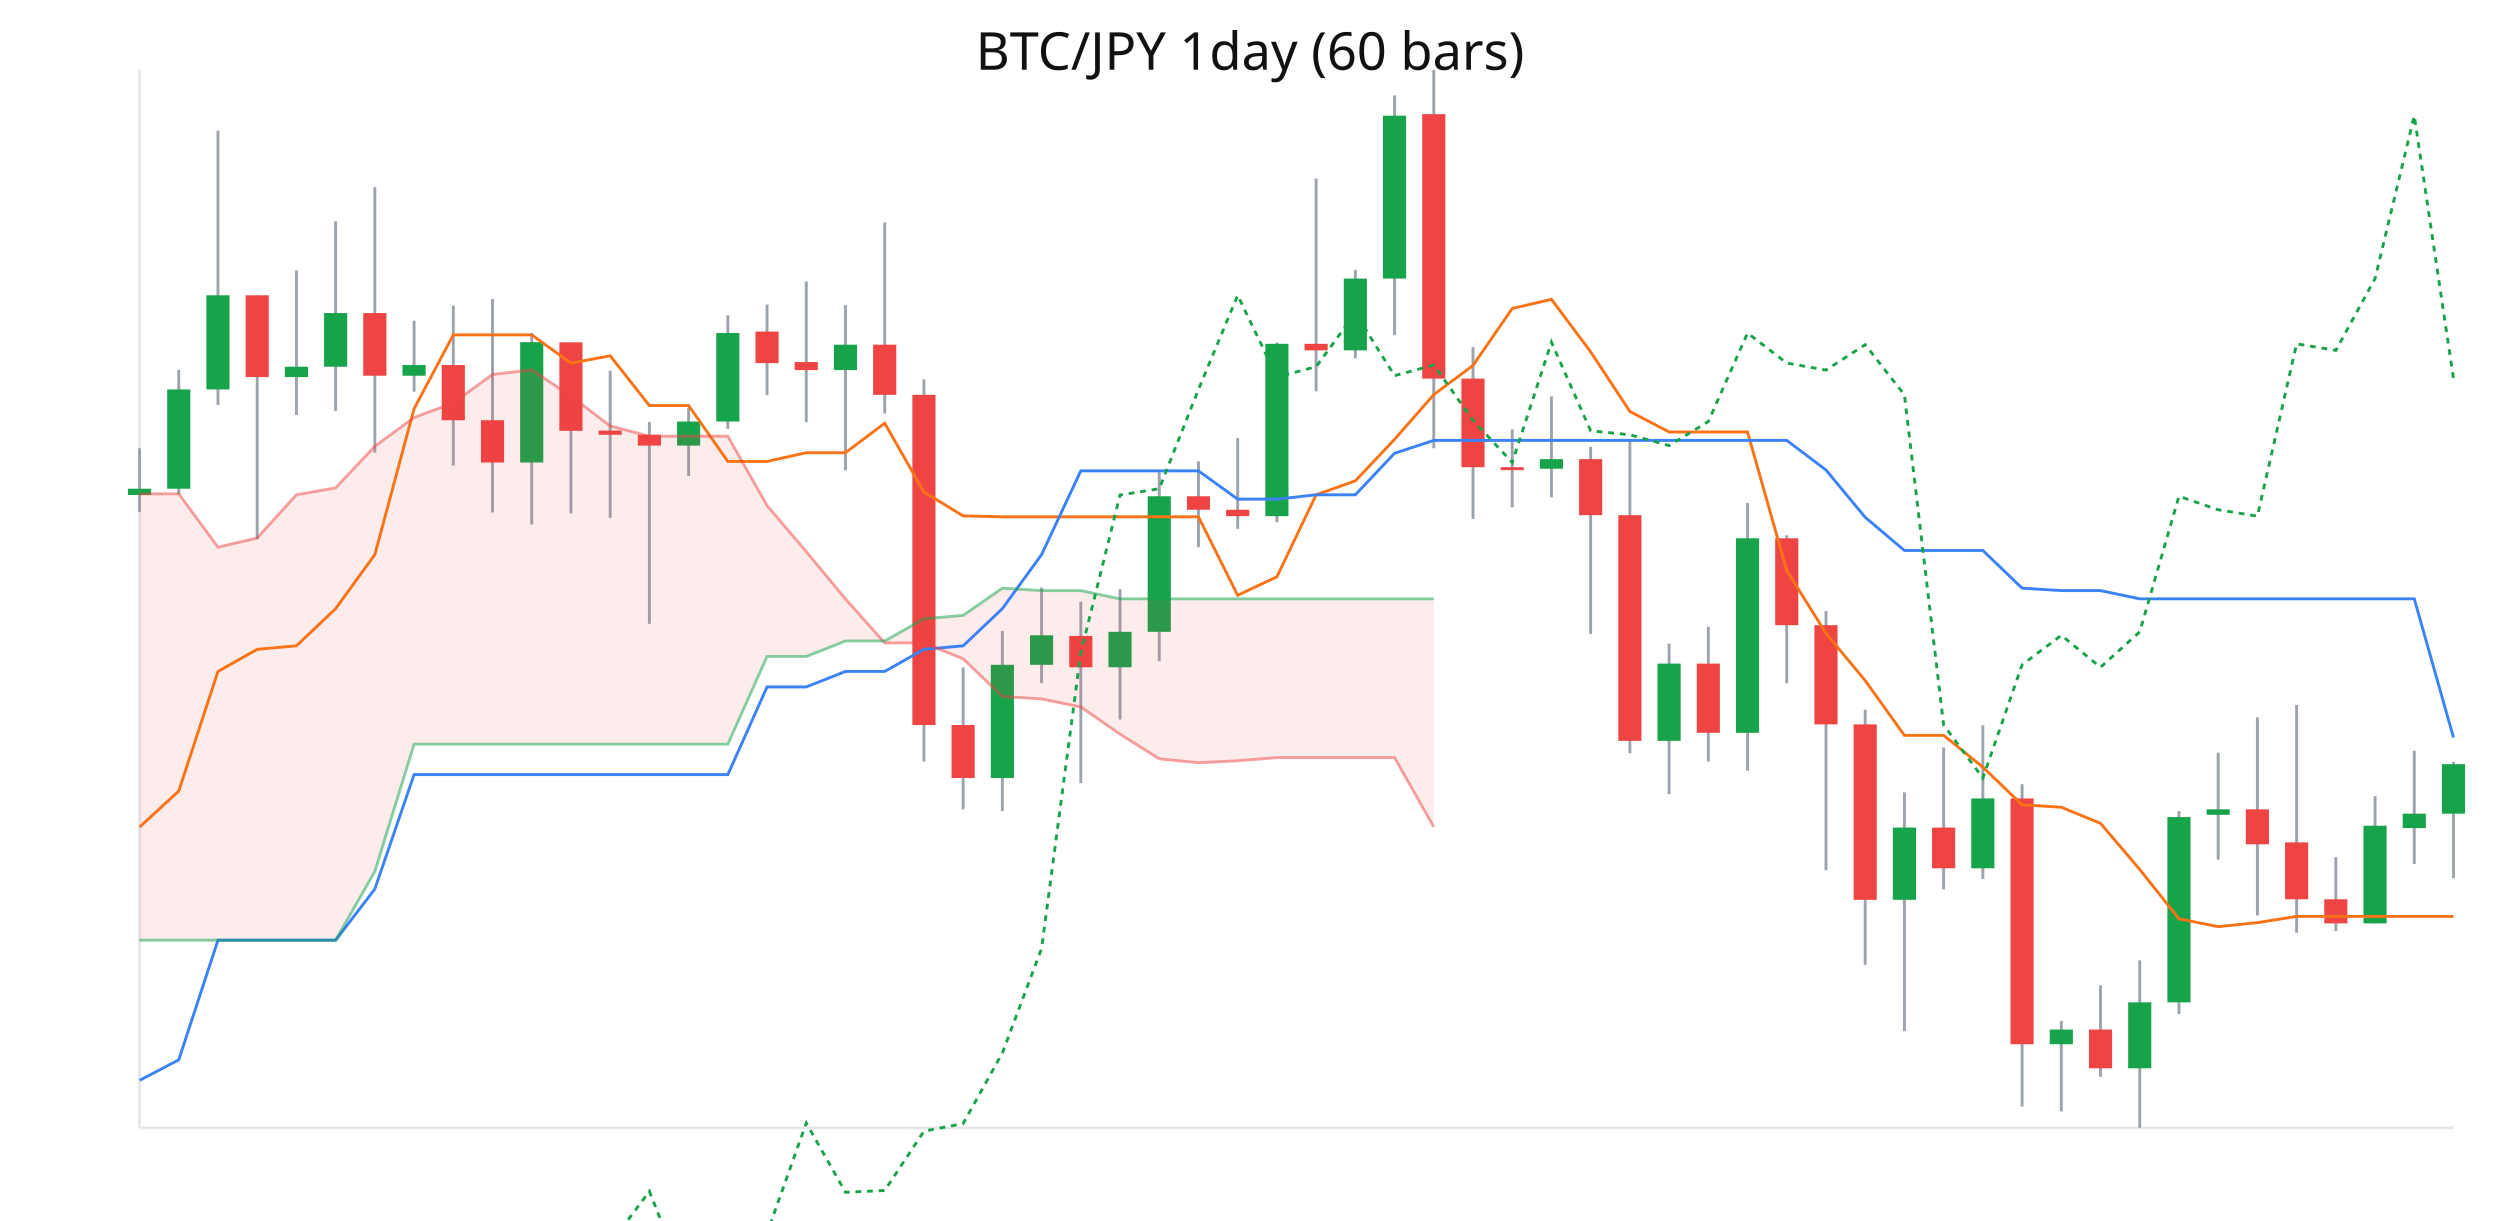
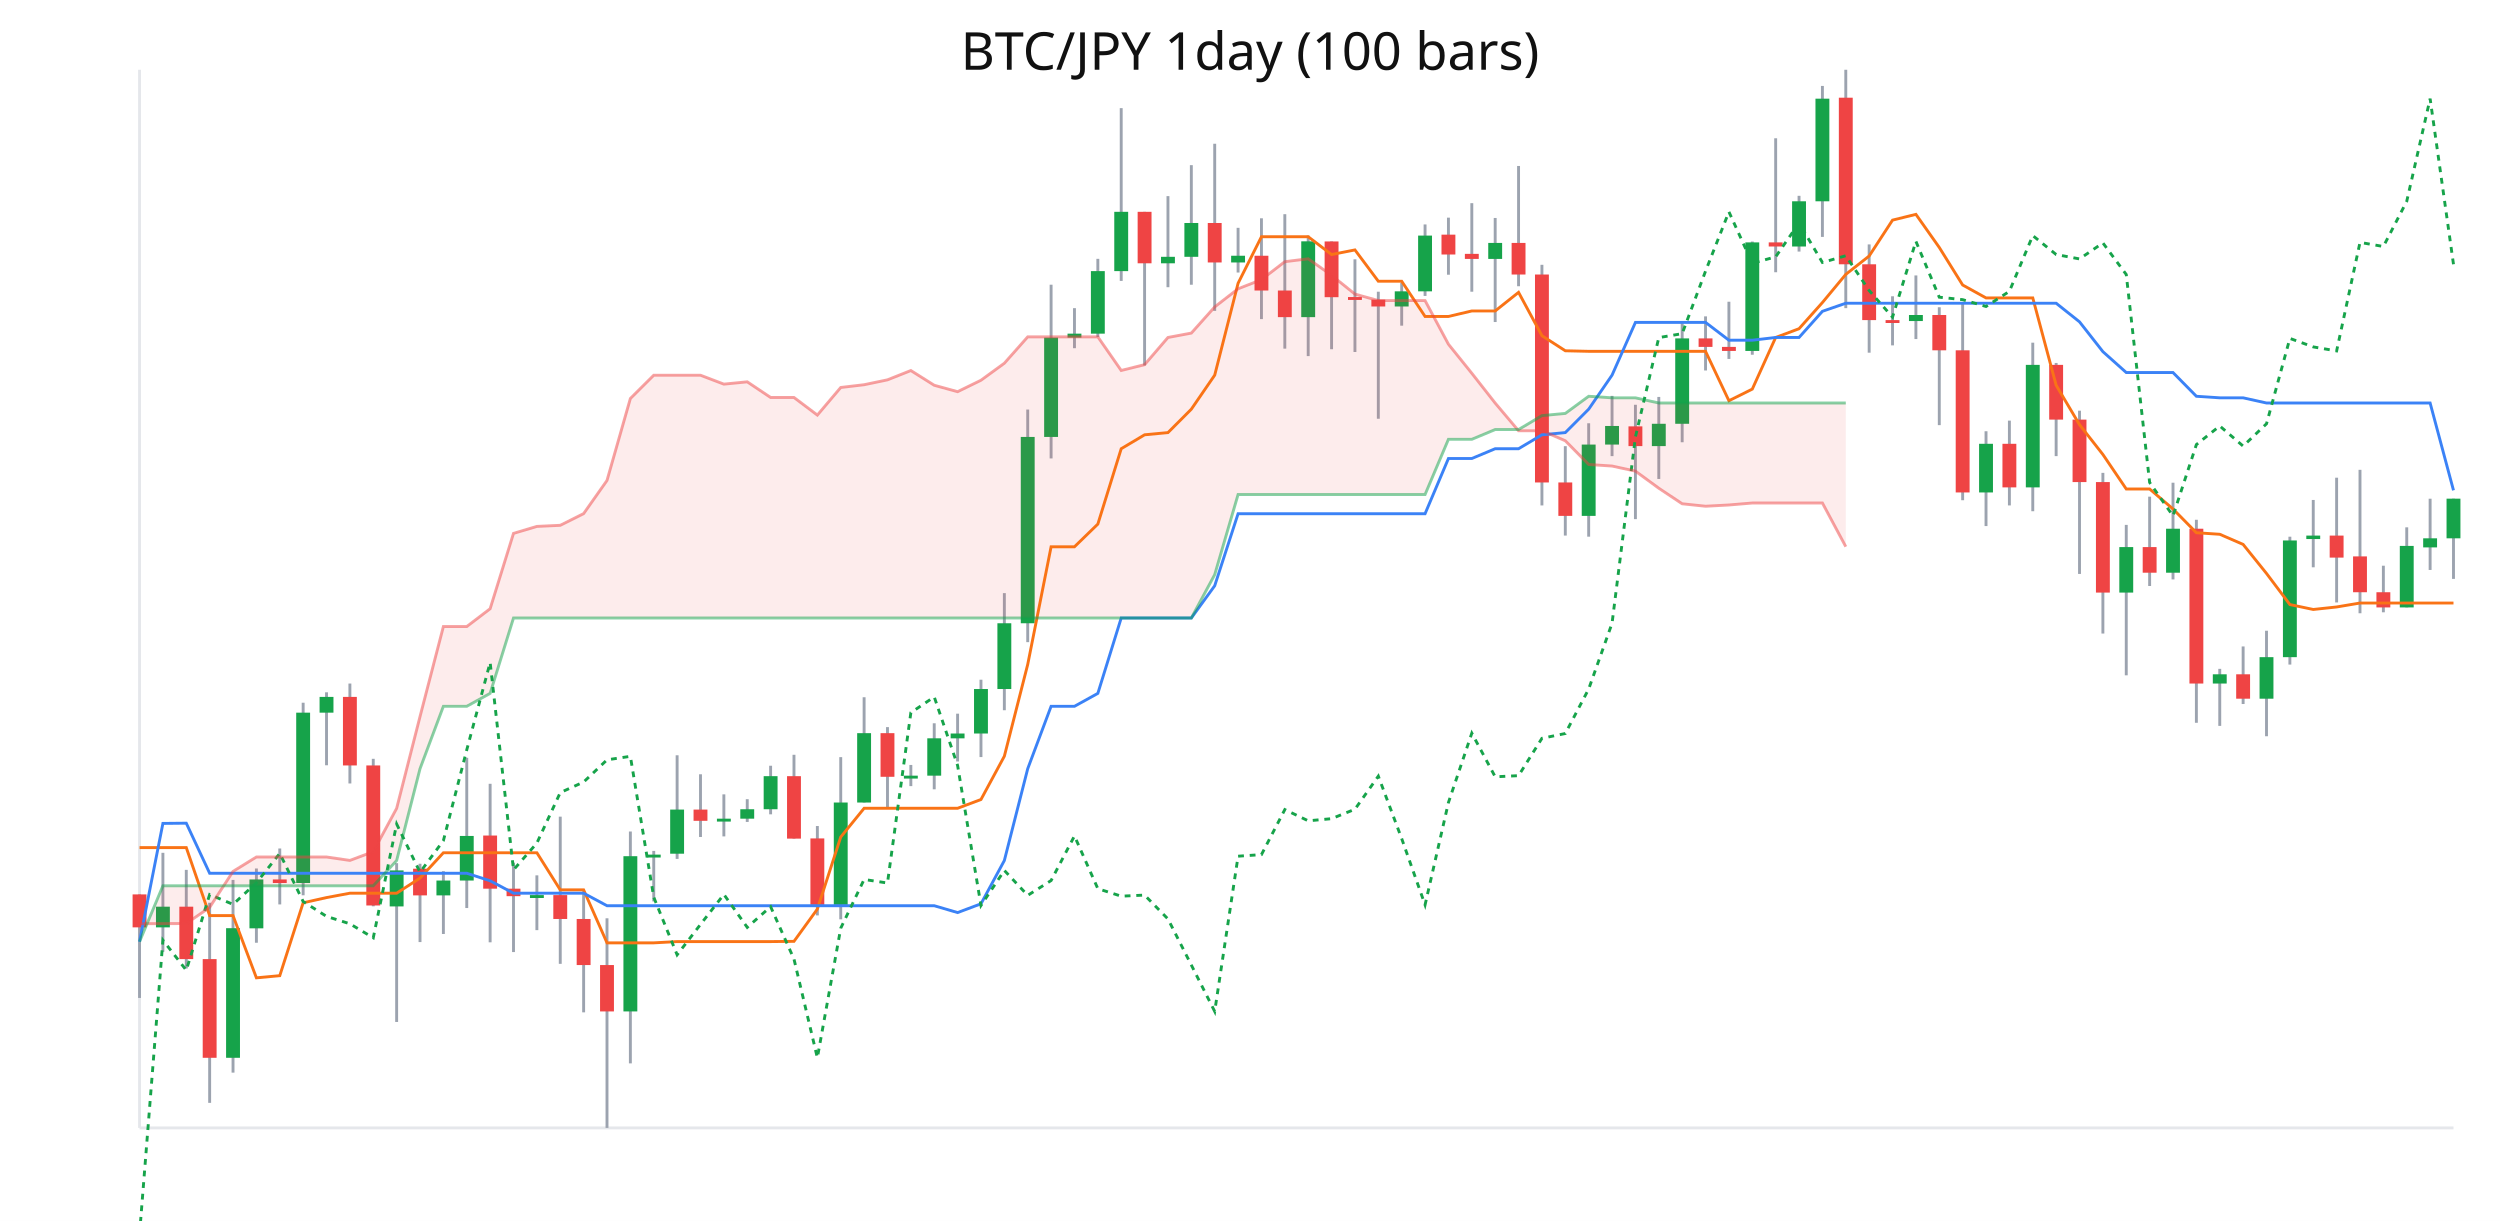
<svg xmlns="http://www.w3.org/2000/svg" width="860" height="420" viewBox="0 0 860 420">
  <rect x="0" y="0" width="860" height="420" fill="#ffffff" />
  <g class="grid">
    <line x1="48" y1="388" x2="844" y2="388" stroke="#e5e7eb" />
    <line x1="48" y1="24" x2="48" y2="388" stroke="#e5e7eb" />
  </g>
-   <line x1="48" y1="154.196" x2="48" y2="176.074" stroke="#9ca3af" stroke-width="1" />
-   <line x1="61.492" y1="127.259" x2="61.492" y2="169.962" stroke="#9ca3af" stroke-width="1" />
-   <line x1="74.983" y1="44.951" x2="74.983" y2="139.322" stroke="#9ca3af" stroke-width="1" />
-   <line x1="88.475" y1="101.581" x2="88.475" y2="185.432" stroke="#9ca3af" stroke-width="1" />
-   <line x1="101.966" y1="93.012" x2="101.966" y2="142.759" stroke="#9ca3af" stroke-width="1" />
-   <line x1="115.458" y1="76.097" x2="115.458" y2="141.408" stroke="#9ca3af" stroke-width="1" />
-   <line x1="128.949" y1="64.406" x2="128.949" y2="155.692" stroke="#9ca3af" stroke-width="1" />
-   <line x1="142.441" y1="110.325" x2="142.441" y2="134.741" stroke="#9ca3af" stroke-width="1" />
-   <line x1="155.932" y1="105.116" x2="155.932" y2="160.182" stroke="#9ca3af" stroke-width="1" />
-   <line x1="169.424" y1="102.873" x2="169.424" y2="176.311" stroke="#9ca3af" stroke-width="1" />
-   <line x1="182.915" y1="114.539" x2="182.915" y2="180.384" stroke="#9ca3af" stroke-width="1" />
-   <line x1="196.407" y1="117.766" x2="196.407" y2="176.629" stroke="#9ca3af" stroke-width="1" />
-   <line x1="209.898" y1="127.516" x2="209.898" y2="178.14" stroke="#9ca3af" stroke-width="1" />
-   <line x1="223.39" y1="145.217" x2="223.39" y2="214.596" stroke="#9ca3af" stroke-width="1" />
-   <line x1="236.881" y1="140.284" x2="236.881" y2="163.764" stroke="#9ca3af" stroke-width="1" />
-   <line x1="250.373" y1="108.476" x2="250.373" y2="147.519" stroke="#9ca3af" stroke-width="1" />
-   <line x1="263.864" y1="104.766" x2="263.864" y2="135.938" stroke="#9ca3af" stroke-width="1" />
-   <line x1="277.356" y1="96.857" x2="277.356" y2="145.217" stroke="#9ca3af" stroke-width="1" />
-   <line x1="290.847" y1="104.942" x2="290.847" y2="161.775" stroke="#9ca3af" stroke-width="1" />
-   <line x1="304.339" y1="76.546" x2="304.339" y2="142.224" stroke="#9ca3af" stroke-width="1" />
-   <line x1="317.831" y1="130.518" x2="317.831" y2="261.944" stroke="#9ca3af" stroke-width="1" />
-   <line x1="331.322" y1="229.576" x2="331.322" y2="278.405" stroke="#9ca3af" stroke-width="1" />
-   <line x1="344.814" y1="217.064" x2="344.814" y2="279.004" stroke="#9ca3af" stroke-width="1" />
-   <line x1="358.305" y1="202.107" x2="358.305" y2="235.007" stroke="#9ca3af" stroke-width="1" />
-   <line x1="371.797" y1="206.966" x2="371.797" y2="269.426" stroke="#9ca3af" stroke-width="1" />
-   <line x1="385.288" y1="202.682" x2="385.288" y2="247.488" stroke="#9ca3af" stroke-width="1" />
-   <line x1="398.78" y1="162.4" x2="398.78" y2="227.437" stroke="#9ca3af" stroke-width="1" />
-   <line x1="412.271" y1="158.685" x2="412.271" y2="188.237" stroke="#9ca3af" stroke-width="1" />
-   <line x1="425.763" y1="150.687" x2="425.763" y2="181.928" stroke="#9ca3af" stroke-width="1" />
-   <line x1="439.254" y1="117.813" x2="439.254" y2="179.636" stroke="#9ca3af" stroke-width="1" />
-   <line x1="452.746" y1="61.413" x2="452.746" y2="134.586" stroke="#9ca3af" stroke-width="1" />
-   <line x1="466.237" y1="92.839" x2="466.237" y2="123.295" stroke="#9ca3af" stroke-width="1" />
-   <line x1="479.729" y1="32.829" x2="479.729" y2="115.286" stroke="#9ca3af" stroke-width="1" />
-   <line x1="493.22" y1="24" x2="493.22" y2="154.196" stroke="#9ca3af" stroke-width="1" />
-   <line x1="506.712" y1="119.387" x2="506.712" y2="178.519" stroke="#9ca3af" stroke-width="1" />
-   <line x1="520.203" y1="147.714" x2="520.203" y2="174.527" stroke="#9ca3af" stroke-width="1" />
-   <line x1="533.695" y1="136.327" x2="533.695" y2="171.073" stroke="#9ca3af" stroke-width="1" />
-   <line x1="547.186" y1="153.699" x2="547.186" y2="218.093" stroke="#9ca3af" stroke-width="1" />
-   <line x1="560.678" y1="151.203" x2="560.678" y2="259.1" stroke="#9ca3af" stroke-width="1" />
-   <line x1="574.169" y1="221.421" x2="574.169" y2="273.21" stroke="#9ca3af" stroke-width="1" />
-   <line x1="587.661" y1="215.625" x2="587.661" y2="261.944" stroke="#9ca3af" stroke-width="1" />
-   <line x1="601.153" y1="173.052" x2="601.153" y2="265.108" stroke="#9ca3af" stroke-width="1" />
-   <line x1="614.644" y1="184.126" x2="614.644" y2="235.007" stroke="#9ca3af" stroke-width="1" />
-   <line x1="628.136" y1="210.197" x2="628.136" y2="299.356" stroke="#9ca3af" stroke-width="1" />
-   <line x1="641.627" y1="244.152" x2="641.627" y2="331.912" stroke="#9ca3af" stroke-width="1" />
-   <line x1="655.119" y1="272.569" x2="655.119" y2="354.727" stroke="#9ca3af" stroke-width="1" />
-   <line x1="668.61" y1="257.15" x2="668.61" y2="305.939" stroke="#9ca3af" stroke-width="1" />
-   <line x1="682.102" y1="249.53" x2="682.102" y2="302.349" stroke="#9ca3af" stroke-width="1" />
-   <line x1="695.593" y1="269.771" x2="695.593" y2="380.654" stroke="#9ca3af" stroke-width="1" />
-   <line x1="709.085" y1="351.192" x2="709.085" y2="382.342" stroke="#9ca3af" stroke-width="1" />
-   <line x1="722.576" y1="338.959" x2="722.576" y2="370.397" stroke="#9ca3af" stroke-width="1" />
-   <line x1="736.068" y1="330.379" x2="736.068" y2="388" stroke="#9ca3af" stroke-width="1" />
-   <line x1="749.559" y1="279.017" x2="749.559" y2="348.857" stroke="#9ca3af" stroke-width="1" />
-   <line x1="763.051" y1="258.951" x2="763.051" y2="295.731" stroke="#9ca3af" stroke-width="1" />
-   <line x1="776.542" y1="246.792" x2="776.542" y2="314.92" stroke="#9ca3af" stroke-width="1" />
-   <line x1="790.034" y1="242.489" x2="790.034" y2="320.833" stroke="#9ca3af" stroke-width="1" />
-   <line x1="803.525" y1="294.867" x2="803.525" y2="320.307" stroke="#9ca3af" stroke-width="1" />
-   <line x1="817.017" y1="273.897" x2="817.017" y2="317.646" stroke="#9ca3af" stroke-width="1" />
-   <line x1="830.508" y1="258.274" x2="830.508" y2="297.181" stroke="#9ca3af" stroke-width="1" />
-   <line x1="844" y1="262.11" x2="844" y2="302.061" stroke="#9ca3af" stroke-width="1" />
-   <rect x="44.02" y="168.122" width="7.96" height="2.163" fill="#16a34a" />
-   <rect x="57.512" y="133.967" width="7.96" height="34.155" fill="#16a34a" />
-   <rect x="71.003" y="101.581" width="7.96" height="32.386" fill="#16a34a" />
-   <rect x="84.495" y="101.581" width="7.96" height="28.119" fill="#ef4444" />
-   <rect x="97.986" y="126.158" width="7.96" height="3.542" fill="#16a34a" />
-   <rect x="111.478" y="107.685" width="7.96" height="18.473" fill="#16a34a" />
-   <rect x="124.969" y="107.685" width="7.96" height="21.559" fill="#ef4444" />
-   <rect x="138.461" y="125.571" width="7.96" height="3.673" fill="#16a34a" />
-   <rect x="151.952" y="125.571" width="7.96" height="18.994" fill="#ef4444" />
-   <rect x="165.444" y="144.565" width="7.96" height="14.54" fill="#ef4444" />
-   <rect x="178.935" y="117.7" width="7.96" height="41.405" fill="#16a34a" />
-   <rect x="192.427" y="117.766" width="7.96" height="30.444" fill="#ef4444" />
-   <rect x="205.918" y="148.126" width="7.96" height="1.432" fill="#ef4444" />
-   <rect x="219.41" y="149.558" width="7.96" height="3.727" fill="#ef4444" />
-   <rect x="232.901" y="145.008" width="7.96" height="8.277" fill="#16a34a" />
-   <rect x="246.393" y="114.566" width="7.96" height="30.443" fill="#16a34a" />
-   <rect x="259.884" y="114.053" width="7.96" height="10.844" fill="#ef4444" />
-   <rect x="273.376" y="124.545" width="7.96" height="2.761" fill="#ef4444" />
-   <rect x="286.867" y="118.571" width="7.96" height="8.735" fill="#16a34a" />
-   <rect x="300.359" y="118.571" width="7.96" height="17.256" fill="#ef4444" />
-   <rect x="313.851" y="135.827" width="7.96" height="113.567" fill="#ef4444" />
-   <rect x="327.342" y="249.394" width="7.96" height="18.257" fill="#ef4444" />
-   <rect x="340.834" y="228.7" width="7.96" height="38.951" fill="#16a34a" />
-   <rect x="354.325" y="218.545" width="7.96" height="10.155" fill="#16a34a" />
-   <rect x="367.817" y="218.759" width="7.96" height="10.779" fill="#ef4444" />
-   <rect x="381.308" y="217.346" width="7.96" height="12.192" fill="#16a34a" />
-   <rect x="394.8" y="170.716" width="7.96" height="46.632" fill="#16a34a" />
-   <rect x="408.291" y="170.716" width="7.96" height="4.642" fill="#ef4444" />
-   <rect x="421.783" y="175.358" width="7.96" height="2.203" fill="#ef4444" />
-   <rect x="435.274" y="118.28" width="7.96" height="59.282" fill="#16a34a" />
-   <rect x="448.766" y="118.279" width="7.96" height="2.245" fill="#ef4444" />
-   <rect x="462.257" y="95.832" width="7.96" height="24.692" fill="#16a34a" />
-   <rect x="475.749" y="39.791" width="7.96" height="56.041" fill="#16a34a" />
-   <rect x="489.24" y="39.257" width="7.96" height="90.982" fill="#ef4444" />
-   <rect x="502.732" y="130.239" width="7.96" height="30.478" fill="#ef4444" />
-   <rect x="516.223" y="160.717" width="7.96" height="1" fill="#ef4444" />
-   <rect x="529.715" y="157.937" width="7.96" height="3.301" fill="#16a34a" />
-   <rect x="543.206" y="157.937" width="7.96" height="19.282" fill="#ef4444" />
-   <rect x="556.698" y="177.219" width="7.96" height="77.632" fill="#ef4444" />
-   <rect x="570.189" y="228.283" width="7.96" height="26.568" fill="#16a34a" />
-   <rect x="583.681" y="228.283" width="7.96" height="23.801" fill="#ef4444" />
-   <rect x="597.173" y="185.173" width="7.96" height="66.911" fill="#16a34a" />
-   <rect x="610.664" y="185.173" width="7.96" height="29.896" fill="#ef4444" />
-   <rect x="624.156" y="215.069" width="7.96" height="34.114" fill="#ef4444" />
-   <rect x="637.647" y="249.183" width="7.96" height="60.357" fill="#ef4444" />
-   <rect x="651.139" y="284.688" width="7.96" height="24.852" fill="#16a34a" />
-   <rect x="664.63" y="284.688" width="7.96" height="13.998" fill="#ef4444" />
-   <rect x="678.122" y="274.664" width="7.96" height="24.023" fill="#16a34a" />
-   <rect x="691.613" y="274.664" width="7.96" height="84.552" fill="#ef4444" />
-   <rect x="705.105" y="354.168" width="7.96" height="5.049" fill="#16a34a" />
-   <rect x="718.596" y="354.168" width="7.96" height="13.327" fill="#ef4444" />
-   <rect x="732.088" y="344.807" width="7.96" height="22.688" fill="#16a34a" />
-   <rect x="745.579" y="281.073" width="7.96" height="63.734" fill="#16a34a" />
-   <rect x="759.071" y="278.412" width="7.96" height="1.884" fill="#16a34a" />
-   <rect x="772.562" y="278.412" width="7.96" height="12.026" fill="#ef4444" />
-   <rect x="786.054" y="289.778" width="7.96" height="19.571" fill="#ef4444" />
-   <rect x="799.545" y="309.349" width="7.96" height="8.296" fill="#ef4444" />
-   <rect x="813.037" y="284.052" width="7.96" height="33.593" fill="#16a34a" />
-   <rect x="826.528" y="279.902" width="7.96" height="4.959" fill="#16a34a" />
-   <rect x="840.02" y="262.879" width="7.96" height="17.023" fill="#16a34a" />
-   <path d="M 48,169.876 L 61.492,169.876 L 74.983,188.233 L 88.475,185.057 L 101.966,170.208 L 115.458,167.814 L 128.949,153.522 L 142.441,143.623 L 155.932,138.61 L 169.424,128.81 L 182.915,127.233 L 196.407,136.274 L 209.898,146.526 L 223.39,150.053 L 236.881,150.053 L 250.373,150.053 L 263.864,173.9 L 277.356,189.76 L 290.847,206.038 L 304.339,221.164 L 317.831,221.164 L 331.322,226.626 L 344.814,239.59 L 358.305,240.434 L 371.797,243.203 L 385.288,252.549 L 398.78,261.038 L 412.271,262.383 L 425.763,261.698 L 439.254,260.622 L 452.746,260.622 L 466.237,260.622 L 479.729,260.622 L 493.22,284.469 L 493.22,206 L 479.729,206 L 466.237,206 L 452.746,206 L 439.254,206 L 425.763,206 L 412.271,206 L 398.78,206 L 385.288,206 L 371.797,203.171 L 358.305,203.171 L 344.814,202.327 L 331.322,211.687 L 317.831,212.891 L 304.339,220.492 L 290.847,220.492 L 277.356,225.83 L 263.864,225.83 L 250.373,255.993 L 236.881,255.993 L 223.39,255.993 L 209.898,255.993 L 196.407,255.993 L 182.915,255.993 L 169.424,255.993 L 155.932,255.993 L 142.441,255.993 L 128.949,299.747 L 115.458,323.431 L 101.966,323.431 L 88.475,323.431 L 74.983,323.431 L 61.492,323.431 L 48,323.431 Z" fill="rgba(239, 68, 68, 0.1)" stroke="none" />
-   <path d="M 48,284.524 L 61.492,272.122 L 74.983,230.968 L 88.475,223.366 L 101.966,222.163 L 115.458,209.373 L 128.949,190.782 L 142.441,140.613 L 155.932,115.192 L 169.424,115.192 L 182.915,115.192 L 196.407,124.919 L 209.898,122.395 L 223.39,139.501 L 236.881,139.501 L 250.373,158.735 L 263.864,158.735 L 277.356,155.727 L 290.847,155.727 L 304.339,145.571 L 317.831,169.245 L 331.322,177.476 L 344.814,177.775 L 358.305,177.775 L 371.797,177.775 L 385.288,177.775 L 398.78,177.775 L 412.271,177.775 L 425.763,204.761 L 439.254,198.408 L 452.746,170.208 L 466.237,165.42 L 479.729,151.128 L 493.22,135.744 L 506.712,125.719 L 520.203,106.119 L 533.695,102.964 L 547.186,121.046 L 560.678,141.55 L 574.169,148.605 L 587.661,148.605 L 601.153,148.605 L 614.644,196.298 L 628.136,217.841 L 641.627,234.119 L 655.119,252.965 L 668.61,252.965 L 682.102,263.889 L 695.593,276.853 L 709.085,277.697 L 722.576,283.234 L 736.068,299.098 L 749.559,316.076 L 763.051,318.765 L 776.542,317.396 L 790.034,315.245 L 803.525,315.245 L 817.017,315.245 L 830.508,315.245 L 844,315.245" fill="none" stroke="#f97316" stroke-width="1" />
-   <path d="M 48,371.65 L 61.492,364.585 L 74.983,323.431 L 88.475,323.431 L 101.966,323.431 L 115.458,323.431 L 128.949,305.808 L 142.441,266.468 L 155.932,266.468 L 169.424,266.468 L 182.915,266.468 L 196.407,266.468 L 209.898,266.468 L 223.39,266.468 L 236.881,266.468 L 250.373,266.468 L 263.864,236.305 L 277.356,236.305 L 290.847,230.968 L 304.339,230.968 L 317.831,223.366 L 331.322,222.163 L 344.814,209.373 L 358.305,190.782 L 371.797,161.977 L 385.288,161.977 L 398.78,161.977 L 412.271,161.977 L 425.763,171.705 L 439.254,171.705 L 452.746,170.208 L 466.237,170.208 L 479.729,155.917 L 493.22,151.502 L 506.712,151.502 L 520.203,151.502 L 533.695,151.502 L 547.186,151.502 L 560.678,151.502 L 574.169,151.502 L 587.661,151.502 L 601.153,151.502 L 614.644,151.502 L 628.136,161.678 L 641.627,177.956 L 655.119,189.363 L 668.61,189.363 L 682.102,189.363 L 695.593,202.327 L 709.085,203.171 L 722.576,203.171 L 736.068,206 L 749.559,206 L 763.051,206 L 776.542,206 L 790.034,206 L 803.525,206 L 817.017,206 L 830.508,206 L 844,253.694" fill="none" stroke="#3b82f6" stroke-width="1" />
-   <path d="M 48,442.456 L 61.492,471.255 L 74.983,475.349 L 88.475,474.761 L 101.966,487.803 L 115.458,512.965 L 128.949,538.293 L 142.441,453.513 L 155.932,452.652 L 169.424,428.055 L 182.915,434.191 L 196.407,433.021 L 209.898,427.867 L 223.39,409.805 L 236.881,443.915 L 250.373,480.09 L 263.864,424.201 L 277.356,386.316 L 290.847,410.146 L 304.339,409.531 L 317.831,389.128 L 331.322,386.508 L 344.814,362.209 L 358.305,326.293 L 371.797,224.531 L 385.288,170.285 L 398.78,168.122 L 412.271,133.967 L 425.763,101.581 L 439.254,129.699 L 452.746,126.158 L 466.237,107.685 L 479.729,129.244 L 493.22,125.571 L 506.712,144.565 L 520.203,159.105 L 533.695,117.7 L 547.186,148.21 L 560.678,149.558 L 574.169,153.285 L 587.661,145.008 L 601.153,114.566 L 614.644,124.897 L 628.136,127.306 L 641.627,118.571 L 655.119,135.827 L 668.61,249.394 L 682.102,267.65 L 695.593,228.7 L 709.085,218.545 L 722.576,229.538 L 736.068,217.346 L 749.559,170.716 L 763.051,175.358 L 776.542,177.561 L 790.034,118.28 L 803.525,120.524 L 817.017,95.832 L 830.508,39.791 L 844,130.239" fill="none" stroke="#16a34a" stroke-width="1" stroke-dasharray="2 2" />
-   <path d="M 48,169.876 L 61.492,169.876 L 74.983,188.233 L 88.475,185.057 L 101.966,170.208 L 115.458,167.814 L 128.949,153.522 L 142.441,143.623 L 155.932,138.61 L 169.424,128.81 L 182.915,127.233 L 196.407,136.274 L 209.898,146.526 L 223.39,150.053 L 236.881,150.053 L 250.373,150.053 L 263.864,173.9 L 277.356,189.76 L 290.847,206.038 L 304.339,221.164 L 317.831,221.164 L 331.322,226.626 L 344.814,239.59 L 358.305,240.434 L 371.797,243.203 L 385.288,252.549 L 398.78,261.038 L 412.271,262.383 L 425.763,261.698 L 439.254,260.622 L 452.746,260.622 L 466.237,260.622 L 479.729,260.622 L 493.22,284.469" fill="none" stroke="rgba(239, 68, 68, 0.5)" stroke-width="1" />
-   <path d="M 48,323.431 L 61.492,323.431 L 74.983,323.431 L 88.475,323.431 L 101.966,323.431 L 115.458,323.431 L 128.949,299.747 L 142.441,255.993 L 155.932,255.993 L 169.424,255.993 L 182.915,255.993 L 196.407,255.993 L 209.898,255.993 L 223.39,255.993 L 236.881,255.993 L 250.373,255.993 L 263.864,225.83 L 277.356,225.83 L 290.847,220.492 L 304.339,220.492 L 317.831,212.891 L 331.322,211.687 L 344.814,202.327 L 358.305,203.171 L 371.797,203.171 L 385.288,206 L 398.78,206 L 412.271,206 L 425.763,206 L 439.254,206 L 452.746,206 L 466.237,206 L 479.729,206 L 493.22,206" fill="none" stroke="rgba(16, 163, 74, 0.5)" stroke-width="1" />
+   <line x1="48" y1="307.674" x2="48" y2="343.295" stroke="#9ca3af" stroke-width="1" />
+   <line x1="56.04" y1="293.367" x2="56.04" y2="327.437" stroke="#9ca3af" stroke-width="1" />
+   <line x1="64.081" y1="299.233" x2="64.081" y2="333.166" stroke="#9ca3af" stroke-width="1" />
+   <line x1="72.121" y1="310.544" x2="72.121" y2="379.383" stroke="#9ca3af" stroke-width="1" />
+   <line x1="80.162" y1="302.692" x2="80.162" y2="368.985" stroke="#9ca3af" stroke-width="1" />
+   <line x1="88.202" y1="298.762" x2="88.202" y2="324.306" stroke="#9ca3af" stroke-width="1" />
+   <line x1="96.242" y1="291.881" x2="96.242" y2="311.121" stroke="#9ca3af" stroke-width="1" />
+   <line x1="104.283" y1="241.736" x2="104.283" y2="307.979" stroke="#9ca3af" stroke-width="1" />
+   <line x1="112.323" y1="238.154" x2="112.323" y2="263.253" stroke="#9ca3af" stroke-width="1" />
+   <line x1="120.364" y1="235.138" x2="120.364" y2="269.513" stroke="#9ca3af" stroke-width="1" />
+   <line x1="128.404" y1="261.032" x2="128.404" y2="311.772" stroke="#9ca3af" stroke-width="1" />
+   <line x1="136.444" y1="296.921" x2="136.444" y2="351.557" stroke="#9ca3af" stroke-width="1" />
+   <line x1="144.485" y1="297.132" x2="144.485" y2="324.073" stroke="#9ca3af" stroke-width="1" />
+   <line x1="152.525" y1="299.68" x2="152.525" y2="321.291" stroke="#9ca3af" stroke-width="1" />
+   <line x1="160.566" y1="260.682" x2="160.566" y2="312.362" stroke="#9ca3af" stroke-width="1" />
+   <line x1="168.606" y1="269.624" x2="168.606" y2="324.155" stroke="#9ca3af" stroke-width="1" />
+   <line x1="176.646" y1="296.779" x2="176.646" y2="327.511" stroke="#9ca3af" stroke-width="1" />
+   <line x1="184.687" y1="301.119" x2="184.687" y2="319.97" stroke="#9ca3af" stroke-width="1" />
+   <line x1="192.727" y1="280.928" x2="192.727" y2="331.561" stroke="#9ca3af" stroke-width="1" />
+   <line x1="200.768" y1="306.569" x2="200.768" y2="348.247" stroke="#9ca3af" stroke-width="1" />
+   <line x1="208.808" y1="315.891" x2="208.808" y2="388" stroke="#9ca3af" stroke-width="1" />
+   <line x1="216.848" y1="286.037" x2="216.848" y2="365.801" stroke="#9ca3af" stroke-width="1" />
+   <line x1="224.889" y1="292.708" x2="224.889" y2="310.093" stroke="#9ca3af" stroke-width="1" />
+   <line x1="232.929" y1="259.814" x2="232.929" y2="295.462" stroke="#9ca3af" stroke-width="1" />
+   <line x1="240.97" y1="266.352" x2="240.97" y2="287.922" stroke="#9ca3af" stroke-width="1" />
+   <line x1="249.01" y1="273.258" x2="249.01" y2="287.723" stroke="#9ca3af" stroke-width="1" />
+   <line x1="257.051" y1="274.919" x2="257.051" y2="282.745" stroke="#9ca3af" stroke-width="1" />
+   <line x1="265.091" y1="263.415" x2="265.091" y2="280.128" stroke="#9ca3af" stroke-width="1" />
+   <line x1="273.131" y1="259.645" x2="273.131" y2="288.486" stroke="#9ca3af" stroke-width="1" />
+   <line x1="281.172" y1="284.152" x2="281.172" y2="314.901" stroke="#9ca3af" stroke-width="1" />
+   <line x1="289.212" y1="260.453" x2="289.212" y2="316.243" stroke="#9ca3af" stroke-width="1" />
+   <line x1="297.253" y1="239.851" x2="297.253" y2="276.069" stroke="#9ca3af" stroke-width="1" />
+   <line x1="305.293" y1="250.125" x2="305.293" y2="278.247" stroke="#9ca3af" stroke-width="1" />
+   <line x1="313.333" y1="263.142" x2="313.333" y2="270.424" stroke="#9ca3af" stroke-width="1" />
+   <line x1="321.374" y1="248.808" x2="321.374" y2="271.523" stroke="#9ca3af" stroke-width="1" />
+   <line x1="329.414" y1="245.506" x2="329.414" y2="261.948" stroke="#9ca3af" stroke-width="1" />
+   <line x1="337.455" y1="233.818" x2="337.455" y2="260.432" stroke="#9ca3af" stroke-width="1" />
+   <line x1="345.495" y1="204.033" x2="345.495" y2="244.321" stroke="#9ca3af" stroke-width="1" />
+   <line x1="353.535" y1="140.88" x2="353.535" y2="220.902" stroke="#9ca3af" stroke-width="1" />
+   <line x1="361.576" y1="97.938" x2="361.576" y2="157.702" stroke="#9ca3af" stroke-width="1" />
+   <line x1="369.616" y1="106.004" x2="369.616" y2="119.784" stroke="#9ca3af" stroke-width="1" />
+   <line x1="377.657" y1="89.038" x2="377.657" y2="115.935" stroke="#9ca3af" stroke-width="1" />
+   <line x1="385.697" y1="37.196" x2="385.697" y2="96.636" stroke="#9ca3af" stroke-width="1" />
+   <line x1="393.737" y1="72.865" x2="393.737" y2="125.679" stroke="#9ca3af" stroke-width="1" />
+   <line x1="401.778" y1="67.467" x2="401.778" y2="98.801" stroke="#9ca3af" stroke-width="1" />
+   <line x1="409.818" y1="56.813" x2="409.818" y2="97.95" stroke="#9ca3af" stroke-width="1" />
+   <line x1="417.859" y1="49.45" x2="417.859" y2="106.947" stroke="#9ca3af" stroke-width="1" />
+   <line x1="425.899" y1="78.373" x2="425.899" y2="93.751" stroke="#9ca3af" stroke-width="1" />
+   <line x1="433.939" y1="75.091" x2="433.939" y2="109.775" stroke="#9ca3af" stroke-width="1" />
+   <line x1="441.98" y1="73.679" x2="441.98" y2="119.934" stroke="#9ca3af" stroke-width="1" />
+   <line x1="450.02" y1="81.026" x2="450.02" y2="122.5" stroke="#9ca3af" stroke-width="1" />
+   <line x1="458.061" y1="83.059" x2="458.061" y2="120.134" stroke="#9ca3af" stroke-width="1" />
+   <line x1="466.101" y1="89.2" x2="466.101" y2="121.086" stroke="#9ca3af" stroke-width="1" />
+   <line x1="474.141" y1="100.349" x2="474.141" y2="144.048" stroke="#9ca3af" stroke-width="1" />
+   <line x1="482.182" y1="97.242" x2="482.182" y2="112.031" stroke="#9ca3af" stroke-width="1" />
+   <line x1="490.222" y1="77.208" x2="490.222" y2="101.799" stroke="#9ca3af" stroke-width="1" />
+   <line x1="498.263" y1="74.871" x2="498.263" y2="94.505" stroke="#9ca3af" stroke-width="1" />
+   <line x1="506.303" y1="69.89" x2="506.303" y2="100.349" stroke="#9ca3af" stroke-width="1" />
+   <line x1="514.343" y1="74.982" x2="514.343" y2="110.778" stroke="#9ca3af" stroke-width="1" />
+   <line x1="522.384" y1="57.096" x2="522.384" y2="98.464" stroke="#9ca3af" stroke-width="1" />
+   <line x1="530.424" y1="91.091" x2="530.424" y2="173.87" stroke="#9ca3af" stroke-width="1" />
+   <line x1="538.465" y1="153.483" x2="538.465" y2="184.239" stroke="#9ca3af" stroke-width="1" />
+   <line x1="546.505" y1="145.602" x2="546.505" y2="184.616" stroke="#9ca3af" stroke-width="1" />
+   <line x1="554.545" y1="136.182" x2="554.545" y2="156.904" stroke="#9ca3af" stroke-width="1" />
+   <line x1="562.586" y1="139.242" x2="562.586" y2="178.583" stroke="#9ca3af" stroke-width="1" />
+   <line x1="570.626" y1="136.544" x2="570.626" y2="164.765" stroke="#9ca3af" stroke-width="1" />
+   <line x1="578.667" y1="111.172" x2="578.667" y2="152.136" stroke="#9ca3af" stroke-width="1" />
+   <line x1="586.707" y1="108.832" x2="586.707" y2="127.446" stroke="#9ca3af" stroke-width="1" />
+   <line x1="594.747" y1="103.795" x2="594.747" y2="123.472" stroke="#9ca3af" stroke-width="1" />
+   <line x1="602.788" y1="83.089" x2="602.788" y2="122.028" stroke="#9ca3af" stroke-width="1" />
+   <line x1="610.828" y1="47.565" x2="610.828" y2="93.653" stroke="#9ca3af" stroke-width="1" />
+   <line x1="618.869" y1="67.359" x2="618.869" y2="86.542" stroke="#9ca3af" stroke-width="1" />
+   <line x1="626.909" y1="29.561" x2="626.909" y2="81.497" stroke="#9ca3af" stroke-width="1" />
+   <line x1="634.949" y1="24" x2="634.949" y2="106.004" stroke="#9ca3af" stroke-width="1" />
+   <line x1="642.99" y1="84.08" x2="642.99" y2="121.325" stroke="#9ca3af" stroke-width="1" />
+   <line x1="651.03" y1="101.922" x2="651.03" y2="118.81" stroke="#9ca3af" stroke-width="1" />
+   <line x1="659.071" y1="94.749" x2="659.071" y2="116.635" stroke="#9ca3af" stroke-width="1" />
+   <line x1="667.111" y1="105.692" x2="667.111" y2="146.25" stroke="#9ca3af" stroke-width="1" />
+   <line x1="675.152" y1="104.119" x2="675.152" y2="172.079" stroke="#9ca3af" stroke-width="1" />
+   <line x1="683.192" y1="148.347" x2="683.192" y2="180.966" stroke="#9ca3af" stroke-width="1" />
+   <line x1="691.232" y1="144.696" x2="691.232" y2="173.87" stroke="#9ca3af" stroke-width="1" />
+   <line x1="699.273" y1="117.881" x2="699.273" y2="175.863" stroke="#9ca3af" stroke-width="1" />
+   <line x1="707.313" y1="124.856" x2="707.313" y2="156.904" stroke="#9ca3af" stroke-width="1" />
+   <line x1="715.354" y1="141.277" x2="715.354" y2="197.435" stroke="#9ca3af" stroke-width="1" />
+   <line x1="723.394" y1="162.664" x2="723.394" y2="217.94" stroke="#9ca3af" stroke-width="1" />
+   <line x1="731.434" y1="180.562" x2="731.434" y2="232.31" stroke="#9ca3af" stroke-width="1" />
+   <line x1="739.475" y1="170.851" x2="739.475" y2="201.581" stroke="#9ca3af" stroke-width="1" />
+   <line x1="747.515" y1="166.052" x2="747.515" y2="199.32" stroke="#9ca3af" stroke-width="1" />
+   <line x1="755.556" y1="178.8" x2="755.556" y2="248.64" stroke="#9ca3af" stroke-width="1" />
+   <line x1="763.596" y1="230.084" x2="763.596" y2="249.704" stroke="#9ca3af" stroke-width="1" />
+   <line x1="771.636" y1="222.379" x2="771.636" y2="242.18" stroke="#9ca3af" stroke-width="1" />
+   <line x1="779.677" y1="216.974" x2="779.677" y2="253.267" stroke="#9ca3af" stroke-width="1" />
+   <line x1="787.717" y1="184.624" x2="787.717" y2="228.613" stroke="#9ca3af" stroke-width="1" />
+   <line x1="795.758" y1="171.985" x2="795.758" y2="195.151" stroke="#9ca3af" stroke-width="1" />
+   <line x1="803.798" y1="164.327" x2="803.798" y2="207.237" stroke="#9ca3af" stroke-width="1" />
+   <line x1="811.838" y1="161.617" x2="811.838" y2="210.962" stroke="#9ca3af" stroke-width="1" />
+   <line x1="819.879" y1="194.607" x2="819.879" y2="210.631" stroke="#9ca3af" stroke-width="1" />
+   <line x1="827.919" y1="181.399" x2="827.919" y2="208.954" stroke="#9ca3af" stroke-width="1" />
+   <line x1="835.96" y1="171.559" x2="835.96" y2="196.065" stroke="#9ca3af" stroke-width="1" />
+   <line x1="844" y1="171.539" x2="844" y2="199.138" stroke="#9ca3af" stroke-width="1" />
+   <rect x="45.612" y="307.674" width="4.776" height="11.338" fill="#ef4444" />
+   <rect x="53.652" y="311.9" width="4.776" height="7.113" fill="#16a34a" />
+   <rect x="61.693" y="311.9" width="4.776" height="18.03" fill="#ef4444" />
+   <rect x="69.733" y="329.93" width="4.776" height="33.954" fill="#ef4444" />
+   <rect x="77.774" y="319.297" width="4.776" height="44.587" fill="#16a34a" />
+   <rect x="85.814" y="302.532" width="4.776" height="16.814" fill="#16a34a" />
+   <rect x="93.854" y="302.532" width="4.776" height="1.225" fill="#ef4444" />
+   <rect x="101.895" y="245.156" width="4.776" height="58.601" fill="#16a34a" />
+   <rect x="109.935" y="239.736" width="4.776" height="5.42" fill="#16a34a" />
+   <rect x="117.976" y="239.736" width="4.776" height="23.577" fill="#ef4444" />
+   <rect x="126.016" y="263.313" width="4.776" height="48.174" fill="#ef4444" />
+   <rect x="134.056" y="299.422" width="4.776" height="12.386" fill="#16a34a" />
+   <rect x="142.097" y="298.837" width="4.776" height="9.175" fill="#ef4444" />
+   <rect x="150.137" y="302.906" width="4.776" height="5.106" fill="#16a34a" />
+   <rect x="158.178" y="287.567" width="4.776" height="15.339" fill="#16a34a" />
+   <rect x="166.218" y="287.424" width="4.776" height="18.282" fill="#ef4444" />
+   <rect x="174.258" y="305.706" width="4.776" height="2.579" fill="#ef4444" />
+   <rect x="182.299" y="307.914" width="4.776" height="1" fill="#16a34a" />
+   <rect x="190.339" y="307.914" width="4.776" height="8.214" fill="#ef4444" />
+   <rect x="198.38" y="316.128" width="4.776" height="15.849" fill="#ef4444" />
+   <rect x="206.42" y="331.978" width="4.776" height="15.953" fill="#ef4444" />
+   <rect x="214.46" y="294.531" width="4.776" height="53.4" fill="#16a34a" />
+   <rect x="222.501" y="293.989" width="4.776" height="1" fill="#16a34a" />
+   <rect x="230.541" y="278.496" width="4.776" height="15.176" fill="#16a34a" />
+   <rect x="238.582" y="278.496" width="4.776" height="3.865" fill="#ef4444" />
+   <rect x="246.622" y="281.624" width="4.776" height="1" fill="#16a34a" />
+   <rect x="254.663" y="278.378" width="4.776" height="3.246" fill="#16a34a" />
+   <rect x="262.703" y="267.001" width="4.776" height="11.377" fill="#16a34a" />
+   <rect x="270.743" y="267.001" width="4.776" height="21.485" fill="#ef4444" />
+   <rect x="278.784" y="288.418" width="4.776" height="22.853" fill="#ef4444" />
+   <rect x="286.824" y="276.068" width="4.776" height="35.202" fill="#16a34a" />
+   <rect x="294.865" y="252.207" width="4.776" height="23.862" fill="#16a34a" />
+   <rect x="302.905" y="252.207" width="4.776" height="15.01" fill="#ef4444" />
+   <rect x="310.945" y="266.829" width="4.776" height="1" fill="#16a34a" />
+   <rect x="318.986" y="253.978" width="4.776" height="12.851" fill="#16a34a" />
+   <rect x="327.026" y="252.328" width="4.776" height="1.662" fill="#16a34a" />
+   <rect x="335.067" y="237.023" width="4.776" height="15.305" fill="#16a34a" />
+   <rect x="343.107" y="214.401" width="4.776" height="22.621" fill="#16a34a" />
+   <rect x="351.147" y="150.306" width="4.776" height="64.095" fill="#16a34a" />
+   <rect x="359.188" y="116.138" width="4.776" height="34.167" fill="#16a34a" />
+   <rect x="367.228" y="114.776" width="4.776" height="1.362" fill="#16a34a" />
+   <rect x="375.269" y="93.263" width="4.776" height="21.513" fill="#16a34a" />
+   <rect x="383.309" y="72.865" width="4.776" height="20.398" fill="#16a34a" />
+   <rect x="391.349" y="72.865" width="4.776" height="17.711" fill="#ef4444" />
+   <rect x="399.39" y="88.345" width="4.776" height="2.231" fill="#16a34a" />
+   <rect x="407.43" y="76.709" width="4.776" height="11.635" fill="#16a34a" />
+   <rect x="415.471" y="76.709" width="4.776" height="13.579" fill="#ef4444" />
+   <rect x="423.511" y="87.975" width="4.776" height="2.313" fill="#16a34a" />
+   <rect x="431.551" y="87.975" width="4.776" height="11.964" fill="#ef4444" />
+   <rect x="439.592" y="99.939" width="4.776" height="9.158" fill="#ef4444" />
+   <rect x="447.632" y="83.018" width="4.776" height="26.079" fill="#16a34a" />
+   <rect x="455.673" y="83.059" width="4.776" height="19.175" fill="#ef4444" />
+   <rect x="463.713" y="102.181" width="4.776" height="1" fill="#ef4444" />
+   <rect x="471.753" y="103.083" width="4.776" height="2.348" fill="#ef4444" />
+   <rect x="479.794" y="100.218" width="4.776" height="5.213" fill="#16a34a" />
+   <rect x="487.834" y="81.043" width="4.776" height="19.175" fill="#16a34a" />
+   <rect x="495.875" y="80.72" width="4.776" height="6.83" fill="#ef4444" />
+   <rect x="503.915" y="87.329" width="4.776" height="1.739" fill="#ef4444" />
+   <rect x="511.955" y="83.566" width="4.776" height="5.502" fill="#16a34a" />
+   <rect x="519.996" y="83.566" width="4.776" height="10.869" fill="#ef4444" />
+   <rect x="528.036" y="94.435" width="4.776" height="71.531" fill="#ef4444" />
+   <rect x="536.077" y="165.965" width="4.776" height="11.499" fill="#ef4444" />
+   <rect x="544.117" y="152.931" width="4.776" height="24.533" fill="#16a34a" />
+   <rect x="552.157" y="146.535" width="4.776" height="6.396" fill="#16a34a" />
+   <rect x="560.198" y="146.67" width="4.776" height="6.789" fill="#ef4444" />
+   <rect x="568.238" y="145.78" width="4.776" height="7.679" fill="#16a34a" />
+   <rect x="576.279" y="116.41" width="4.776" height="29.371" fill="#16a34a" />
+   <rect x="584.319" y="116.41" width="4.776" height="2.924" fill="#ef4444" />
+   <rect x="592.359" y="119.334" width="4.776" height="1.388" fill="#ef4444" />
+   <rect x="600.4" y="83.383" width="4.776" height="37.339" fill="#16a34a" />
+   <rect x="608.44" y="83.382" width="4.776" height="1.414" fill="#ef4444" />
+   <rect x="616.481" y="69.244" width="4.776" height="15.553" fill="#16a34a" />
+   <rect x="624.521" y="33.946" width="4.776" height="35.297" fill="#16a34a" />
+   <rect x="632.561" y="33.61" width="4.776" height="57.305" fill="#ef4444" />
+   <rect x="640.602" y="90.915" width="4.776" height="19.197" fill="#ef4444" />
+   <rect x="648.642" y="110.112" width="4.776" height="1" fill="#ef4444" />
+   <rect x="656.683" y="108.361" width="4.776" height="2.079" fill="#16a34a" />
+   <rect x="664.723" y="108.361" width="4.776" height="12.145" fill="#ef4444" />
+   <rect x="672.764" y="120.506" width="4.776" height="48.897" fill="#ef4444" />
+   <rect x="680.804" y="152.668" width="4.776" height="16.734" fill="#16a34a" />
+   <rect x="688.844" y="152.669" width="4.776" height="14.991" fill="#ef4444" />
+   <rect x="696.885" y="125.516" width="4.776" height="42.144" fill="#16a34a" />
+   <rect x="704.925" y="125.516" width="4.776" height="18.83" fill="#ef4444" />
+   <rect x="712.966" y="144.346" width="4.776" height="21.487" fill="#ef4444" />
+   <rect x="721.006" y="165.833" width="4.776" height="38.016" fill="#ef4444" />
+   <rect x="729.046" y="188.196" width="4.776" height="15.653" fill="#16a34a" />
+   <rect x="737.087" y="188.196" width="4.776" height="8.817" fill="#ef4444" />
+   <rect x="745.127" y="181.882" width="4.776" height="15.131" fill="#16a34a" />
+   <rect x="753.168" y="181.882" width="4.776" height="53.256" fill="#ef4444" />
+   <rect x="761.208" y="231.958" width="4.776" height="3.18" fill="#16a34a" />
+   <rect x="769.248" y="231.958" width="4.776" height="8.394" fill="#ef4444" />
+   <rect x="777.289" y="226.062" width="4.776" height="14.29" fill="#16a34a" />
+   <rect x="785.329" y="185.919" width="4.776" height="40.143" fill="#16a34a" />
+   <rect x="793.37" y="184.243" width="4.776" height="1.187" fill="#16a34a" />
+   <rect x="801.41" y="184.243" width="4.776" height="7.574" fill="#ef4444" />
+   <rect x="809.45" y="191.402" width="4.776" height="12.327" fill="#ef4444" />
+   <rect x="817.491" y="203.729" width="4.776" height="5.225" fill="#ef4444" />
+   <rect x="825.531" y="187.795" width="4.776" height="21.159" fill="#16a34a" />
+   <rect x="833.572" y="185.181" width="4.776" height="3.124" fill="#16a34a" />
+   <rect x="841.612" y="171.539" width="4.776" height="13.642" fill="#16a34a" />
+   <path d="M 48,317.738 L 56.04,317.738 L 64.081,317.696 L 72.121,312.146 L 80.162,299.757 L 88.202,294.808 L 96.242,294.808 L 104.283,294.808 L 112.323,294.808 L 120.364,295.986 L 128.404,292.97 L 136.444,278.077 L 144.485,246.501 L 152.525,215.531 L 160.566,215.531 L 168.606,209.4 L 176.646,183.479 L 184.687,181.085 L 192.727,180.706 L 200.768,176.678 L 208.808,165.274 L 216.848,137.084 L 224.889,129.079 L 232.929,129.079 L 240.97,129.079 L 249.01,132.142 L 257.051,131.347 L 265.091,136.734 L 273.131,136.734 L 281.172,142.792 L 289.212,133.292 L 297.253,132.345 L 305.293,130.664 L 313.333,127.466 L 321.374,132.528 L 329.414,134.741 L 337.455,130.807 L 345.495,124.952 L 353.535,115.881 L 361.576,115.881 L 369.616,115.881 L 377.657,115.881 L 385.697,127.443 L 393.737,125.442 L 401.778,116.09 L 409.818,114.582 L 417.859,105.58 L 425.899,99.345 L 433.939,96.188 L 441.98,90.015 L 450.02,89.022 L 458.061,94.717 L 466.101,101.174 L 474.141,103.395 L 482.182,103.395 L 490.222,103.395 L 498.263,118.415 L 506.303,128.405 L 514.343,138.657 L 522.384,148.185 L 530.424,148.185 L 538.465,151.625 L 546.505,159.79 L 554.545,160.322 L 562.586,162.066 L 570.626,167.953 L 578.667,173.3 L 586.707,174.147 L 594.747,173.715 L 602.788,173.038 L 610.828,173.038 L 618.869,173.038 L 626.909,173.038 L 634.949,188.058 L 634.949,138.634 L 626.909,138.634 L 618.869,138.634 L 610.828,138.634 L 602.788,138.634 L 594.747,138.634 L 586.707,138.634 L 578.667,138.634 L 570.626,138.634 L 562.586,136.852 L 554.545,136.852 L 546.505,136.32 L 538.465,142.216 L 530.424,142.974 L 522.384,147.762 L 514.343,147.762 L 506.303,151.124 L 498.263,151.124 L 490.222,170.122 L 482.182,170.122 L 474.141,170.122 L 466.101,170.122 L 458.061,170.122 L 450.02,170.122 L 441.98,170.122 L 433.939,170.122 L 425.899,170.122 L 417.859,197.681 L 409.818,212.598 L 401.778,212.598 L 393.737,212.598 L 385.697,212.598 L 377.657,212.598 L 369.616,212.598 L 361.576,212.598 L 353.535,212.598 L 345.495,212.598 L 337.455,212.598 L 329.414,212.598 L 321.374,212.598 L 313.333,212.598 L 305.293,212.598 L 297.253,212.598 L 289.212,212.598 L 281.172,212.598 L 273.131,212.598 L 265.091,212.598 L 257.051,212.598 L 249.01,212.598 L 240.97,212.598 L 232.929,212.598 L 224.889,212.598 L 216.848,212.598 L 208.808,212.598 L 200.768,212.598 L 192.727,212.598 L 184.687,212.598 L 176.646,212.598 L 168.606,238.519 L 160.566,242.969 L 152.525,242.969 L 144.485,264.44 L 136.444,296.016 L 128.404,304.709 L 120.364,304.709 L 112.323,304.709 L 104.283,304.709 L 96.242,304.709 L 88.202,304.709 L 80.162,304.709 L 72.121,304.709 L 64.081,304.709 L 56.04,304.709 L 48,323.95 Z" fill="rgba(239, 68, 68, 0.1)" stroke="none" />
+   <path d="M 48,291.578 L 56.04,291.578 L 64.081,291.578 L 72.121,314.967 L 80.162,314.967 L 88.202,336.375 L 96.242,335.632 L 104.283,310.559 L 112.323,308.768 L 120.364,307.26 L 128.404,307.26 L 136.444,307.26 L 144.485,302.061 L 152.525,293.347 L 160.566,293.347 L 168.606,293.347 L 176.646,293.347 L 184.687,293.347 L 192.727,306.119 L 200.768,306.119 L 208.808,324.341 L 216.848,324.341 L 224.889,324.341 L 232.929,323.907 L 240.97,323.907 L 249.01,323.907 L 257.051,323.907 L 265.091,323.907 L 273.131,323.822 L 281.172,312.723 L 289.212,287.944 L 297.253,278.047 L 305.293,278.047 L 313.333,278.047 L 321.374,278.047 L 329.414,278.047 L 337.455,275.031 L 345.495,260.138 L 353.535,228.562 L 361.576,188.093 L 369.616,188.093 L 377.657,180.281 L 385.697,154.36 L 393.737,149.572 L 401.778,148.814 L 409.818,140.758 L 417.859,129.049 L 425.899,97.449 L 433.939,81.438 L 441.98,81.438 L 450.02,81.438 L 458.061,87.564 L 466.101,85.975 L 474.141,96.749 L 482.182,96.749 L 490.222,108.863 L 498.263,108.863 L 506.303,106.969 L 514.343,106.969 L 522.384,100.572 L 530.424,115.483 L 538.465,120.667 L 546.505,120.856 L 554.545,120.856 L 562.586,120.856 L 570.626,120.856 L 578.667,120.856 L 586.707,120.856 L 594.747,137.853 L 602.788,133.852 L 610.828,116.09 L 618.869,113.074 L 626.909,104.072 L 634.949,94.382 L 642.99,88.068 L 651.03,75.723 L 659.071,73.736 L 667.111,85.125 L 675.152,98.04 L 683.192,102.483 L 691.232,102.483 L 699.273,102.483 L 707.313,132.523 L 715.354,146.092 L 723.394,156.345 L 731.434,168.215 L 739.475,168.215 L 747.515,175.096 L 755.556,183.261 L 763.596,183.792 L 771.636,187.28 L 779.677,197.272 L 787.717,207.966 L 795.758,209.659 L 803.798,208.797 L 811.838,207.442 L 819.879,207.442 L 827.919,207.442 L 835.96,207.442 L 844,207.442" fill="none" stroke="#f97316" stroke-width="1" />
+   <path d="M 48,323.95 L 56.04,283.254 L 64.081,283.174 L 72.121,300.4 L 80.162,300.4 L 88.202,300.4 L 96.242,300.4 L 104.283,300.4 L 112.323,300.4 L 120.364,300.4 L 128.404,300.4 L 136.444,300.4 L 144.485,300.4 L 152.525,300.4 L 160.566,300.4 L 168.606,303.001 L 176.646,307.26 L 184.687,307.26 L 192.727,307.26 L 200.768,307.26 L 208.808,311.569 L 216.848,311.569 L 224.889,311.569 L 232.929,311.569 L 240.97,311.569 L 249.01,311.569 L 257.051,311.569 L 265.091,311.569 L 273.131,311.569 L 281.172,311.569 L 289.212,311.569 L 297.253,311.569 L 305.293,311.569 L 313.333,311.569 L 321.374,311.569 L 329.414,313.925 L 337.455,310.909 L 345.495,296.016 L 353.535,264.44 L 361.576,242.969 L 369.616,242.969 L 377.657,238.519 L 385.697,212.598 L 393.737,212.598 L 401.778,212.598 L 409.818,212.598 L 417.859,201.498 L 425.899,176.72 L 433.939,176.72 L 441.98,176.72 L 450.02,176.72 L 458.061,176.72 L 466.101,176.72 L 474.141,176.72 L 482.182,176.72 L 490.222,176.72 L 498.263,157.722 L 506.303,157.722 L 514.343,154.36 L 522.384,154.36 L 530.424,149.572 L 538.465,148.814 L 546.505,140.758 L 554.545,129.049 L 562.586,110.906 L 570.626,110.906 L 578.667,110.906 L 586.707,110.906 L 594.747,117.033 L 602.788,117.033 L 610.828,116.09 L 618.869,116.09 L 626.909,107.088 L 634.949,104.308 L 642.99,104.308 L 651.03,104.308 L 659.071,104.308 L 667.111,104.308 L 675.152,104.308 L 683.192,104.308 L 691.232,104.308 L 699.273,104.308 L 707.313,104.308 L 715.354,110.717 L 723.394,120.97 L 731.434,128.155 L 739.475,128.155 L 747.515,128.155 L 755.556,136.32 L 763.596,136.852 L 771.636,136.852 L 779.677,138.634 L 787.717,138.634 L 795.758,138.634 L 803.798,138.634 L 811.838,138.634 L 819.879,138.634 L 827.919,138.634 L 835.96,138.634 L 844,168.674" fill="none" stroke="#3b82f6" stroke-width="1" />
+   <path d="M 48,424.608 L 56.04,323.414 L 64.081,333.77 L 72.121,307.717 L 80.162,311.099 L 88.202,303.686 L 96.242,293.564 L 104.283,310.12 L 112.323,315.239 L 120.364,317.783 L 128.404,322.604 L 136.444,283.463 L 144.485,300.066 L 152.525,289.173 L 160.566,257.947 L 168.606,227.888 L 176.646,299.233 L 184.687,290.016 L 192.727,272.652 L 200.768,269.018 L 208.808,261.383 L 216.848,260.176 L 224.889,308.644 L 232.929,328.456 L 240.97,318.003 L 249.01,307.675 L 257.051,319.013 L 265.091,311.9 L 273.131,329.93 L 281.172,363.884 L 289.212,319.297 L 297.253,302.532 L 305.293,303.758 L 313.333,245.156 L 321.374,239.736 L 329.414,263.313 L 337.455,311.487 L 345.495,299.422 L 353.535,308.012 L 361.576,302.906 L 369.616,287.567 L 377.657,305.706 L 385.697,308.285 L 393.737,307.914 L 401.778,316.129 L 409.818,331.977 L 417.859,347.93 L 425.899,294.531 L 433.939,293.989 L 441.98,278.496 L 450.02,282.361 L 458.061,281.624 L 466.101,278.378 L 474.141,267.001 L 482.182,288.486 L 490.222,311.271 L 498.263,276.068 L 506.303,252.207 L 514.343,267.216 L 522.384,266.829 L 530.424,253.978 L 538.465,252.328 L 546.505,237.023 L 554.545,214.401 L 562.586,150.306 L 570.626,116.138 L 578.667,114.776 L 586.707,93.263 L 594.747,72.865 L 602.788,90.575 L 610.828,88.345 L 618.869,76.709 L 626.909,90.288 L 634.949,87.975 L 642.99,99.939 L 651.03,109.097 L 659.071,83.018 L 667.111,102.234 L 675.152,103.083 L 683.192,105.431 L 691.232,100.218 L 699.273,81.043 L 707.313,87.55 L 715.354,89.068 L 723.394,83.566 L 731.434,94.435 L 739.475,165.965 L 747.515,177.465 L 755.556,152.931 L 763.596,146.535 L 771.636,153.459 L 779.677,145.78 L 787.717,116.41 L 795.758,119.334 L 803.798,120.721 L 811.838,83.383 L 819.879,84.796 L 827.919,69.244 L 835.96,33.946 L 844,90.915" fill="none" stroke="#16a34a" stroke-width="1" stroke-dasharray="2 2" />
+   <path d="M 48,317.738 L 56.04,317.738 L 64.081,317.696 L 72.121,312.146 L 80.162,299.757 L 88.202,294.808 L 96.242,294.808 L 104.283,294.808 L 112.323,294.808 L 120.364,295.986 L 128.404,292.97 L 136.444,278.077 L 144.485,246.501 L 152.525,215.531 L 160.566,215.531 L 168.606,209.4 L 176.646,183.479 L 184.687,181.085 L 192.727,180.706 L 200.768,176.678 L 208.808,165.274 L 216.848,137.084 L 224.889,129.079 L 232.929,129.079 L 240.97,129.079 L 249.01,132.142 L 257.051,131.347 L 265.091,136.734 L 273.131,136.734 L 281.172,142.792 L 289.212,133.292 L 297.253,132.345 L 305.293,130.664 L 313.333,127.466 L 321.374,132.528 L 329.414,134.741 L 337.455,130.807 L 345.495,124.952 L 353.535,115.881 L 361.576,115.881 L 369.616,115.881 L 377.657,115.881 L 385.697,127.443 L 393.737,125.442 L 401.778,116.09 L 409.818,114.582 L 417.859,105.58 L 425.899,99.345 L 433.939,96.188 L 441.98,90.015 L 450.02,89.022 L 458.061,94.717 L 466.101,101.174 L 474.141,103.395 L 482.182,103.395 L 490.222,103.395 L 498.263,118.415 L 506.303,128.405 L 514.343,138.657 L 522.384,148.185 L 530.424,148.185 L 538.465,151.625 L 546.505,159.79 L 554.545,160.322 L 562.586,162.066 L 570.626,167.953 L 578.667,173.3 L 586.707,174.147 L 594.747,173.715 L 602.788,173.038 L 610.828,173.038 L 618.869,173.038 L 626.909,173.038 L 634.949,188.058" fill="none" stroke="rgba(239, 68, 68, 0.5)" stroke-width="1" />
+   <path d="M 48,323.95 L 56.04,304.709 L 64.081,304.709 L 72.121,304.709 L 80.162,304.709 L 88.202,304.709 L 96.242,304.709 L 104.283,304.709 L 112.323,304.709 L 120.364,304.709 L 128.404,304.709 L 136.444,296.016 L 144.485,264.44 L 152.525,242.969 L 160.566,242.969 L 168.606,238.519 L 176.646,212.598 L 184.687,212.598 L 192.727,212.598 L 200.768,212.598 L 208.808,212.598 L 216.848,212.598 L 224.889,212.598 L 232.929,212.598 L 240.97,212.598 L 249.01,212.598 L 257.051,212.598 L 265.091,212.598 L 273.131,212.598 L 281.172,212.598 L 289.212,212.598 L 297.253,212.598 L 305.293,212.598 L 313.333,212.598 L 321.374,212.598 L 329.414,212.598 L 337.455,212.598 L 345.495,212.598 L 353.535,212.598 L 361.576,212.598 L 369.616,212.598 L 377.657,212.598 L 385.697,212.598 L 393.737,212.598 L 401.778,212.598 L 409.818,212.598 L 417.859,197.681 L 425.899,170.122 L 433.939,170.122 L 441.98,170.122 L 450.02,170.122 L 458.061,170.122 L 466.101,170.122 L 474.141,170.122 L 482.182,170.122 L 490.222,170.122 L 498.263,151.124 L 506.303,151.124 L 514.343,147.762 L 522.384,147.762 L 530.424,142.974 L 538.465,142.216 L 546.505,136.32 L 554.545,136.852 L 562.586,136.852 L 570.626,138.634 L 578.667,138.634 L 586.707,138.634 L 594.747,138.634 L 602.788,138.634 L 610.828,138.634 L 618.869,138.634 L 626.909,138.634 L 634.949,138.634" fill="none" stroke="rgba(16, 163, 74, 0.5)" stroke-width="1" />
  <text x="430" y="24" text-anchor="middle" font-family="sans-serif" font-size="18" fill="#111">
-     BTC/JPY 1day (60 bars)
+     BTC/JPY 1day (100 bars)
  </text>
</svg>
